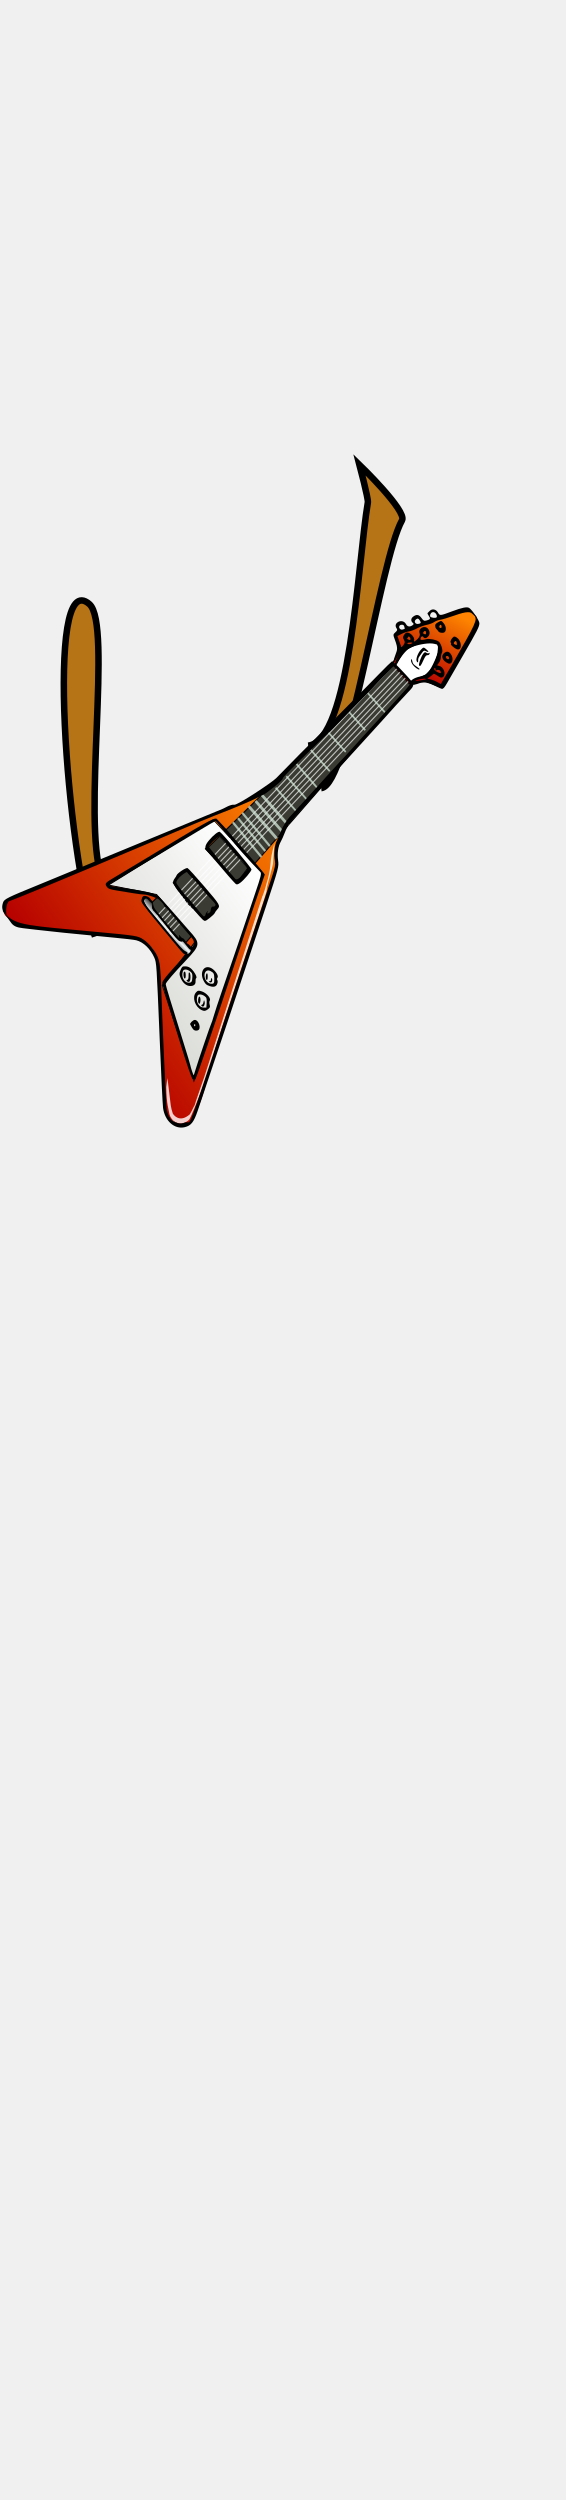
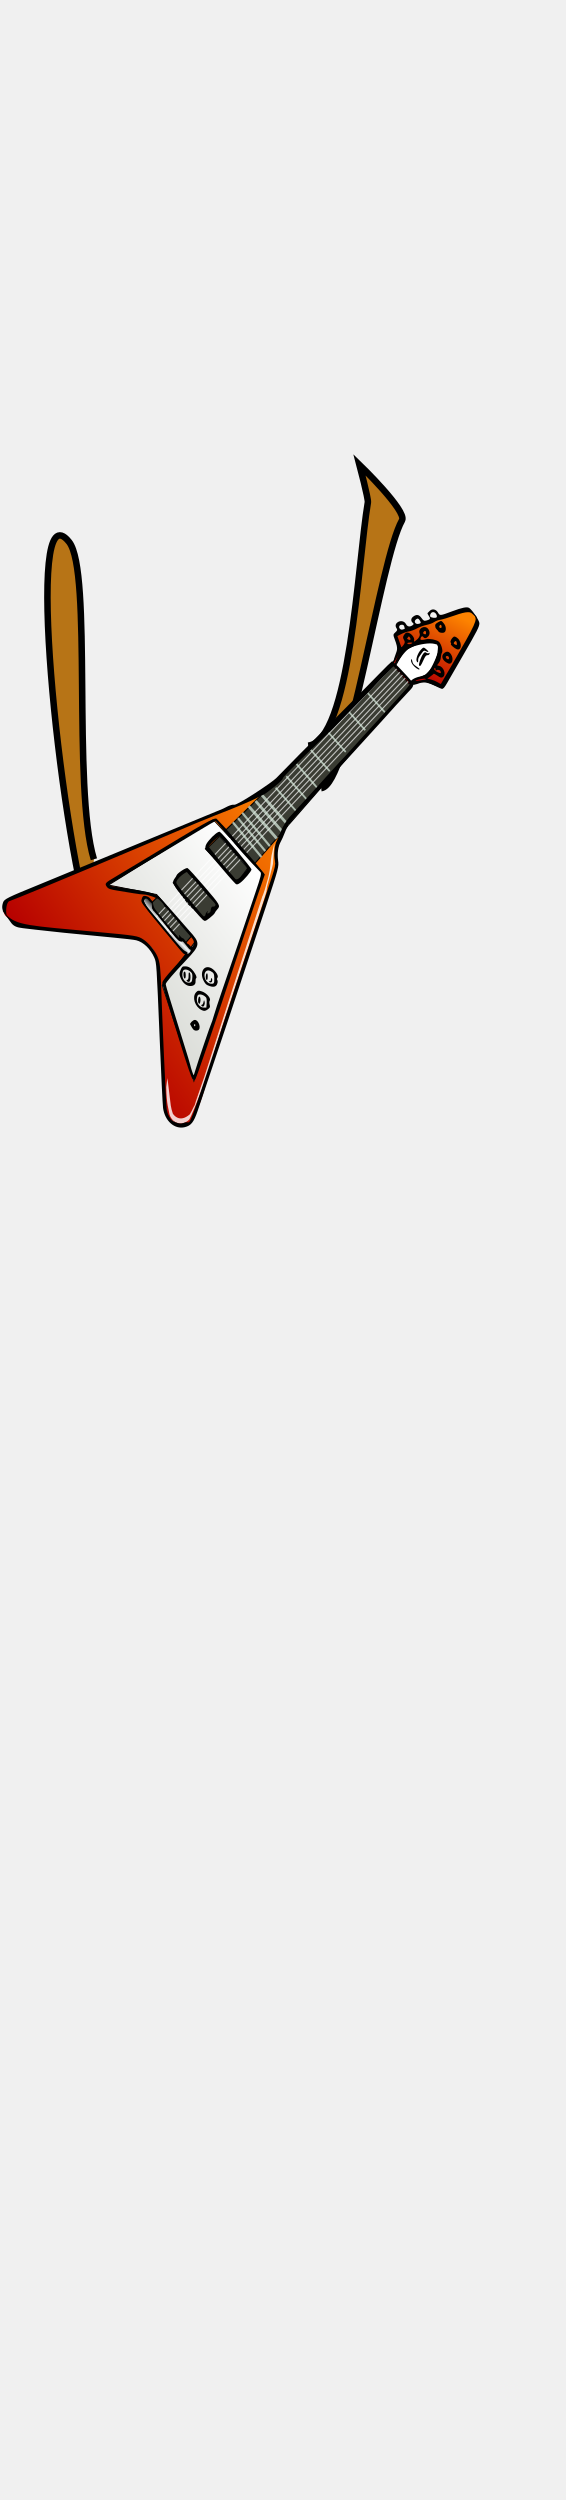
<svg xmlns="http://www.w3.org/2000/svg" class="shirt" width="86" height="380" viewBox="202.715 584.407 86.593 380.048" preserveAspectRatio="xMidYMax">
  <defs id="svgEditorDefs">
    <path id="svgEditorClosePathDefs" fill="black" style="stroke-width: 0px; stroke: none;" class="clothes" />
    <style id="style3891" type="text/css">.str0 {stroke:black;stroke-width:0.238}
    .fil0 {fill:black}
    .fil2 {fill:#050707}
    .fil3 {fill:#881846}
    .fil5 {fill:#F6BCD6}
    .fil1 {fill:#F9DD56}
    .fil4 {fill:#FDFCFD}</style>
    <linearGradient id="linearGradient35111" y2="527.59" gradientUnits="userSpaceOnUse" x2="355.06" gradientTransform="matrix(.72601 0 0 .69507 -20.881 -207.43)" y1="527.59" x1="131.83">
      <stop id="stop35107" style="stop-color:#dadcd7" offset="0" />
      <stop id="stop35109" style="stop-color:#ffffff" offset="1" />
    </linearGradient>
    <linearGradient id="linearGradient35127" y2="520.97" gradientUnits="userSpaceOnUse" x2="427.75" gradientTransform="matrix(.72601 0 0 .69507 -20.881 -207.43)" y1="520.97" x1="60.396">
      <stop id="stop35123" style="stop-color:#b60000" offset="0" />
      <stop id="stop35125" style="stop-color:#fd8300" offset="1" />
    </linearGradient>
    <linearGradient id="linearGradient36011" y2="491.21" spreadMethod="reflect" gradientUnits="userSpaceOnUse" x2="226.34" gradientTransform="matrix(.72601 0 0 .69507 -20.881 -207.43)" y1="493.51" x1="215.39">
      <stop id="stop36007" style="stop-color:#f3f7f8" offset="0" />
      <stop id="stop36009" style="stop-color:#000000" offset="1" />
    </linearGradient>
    <linearGradient id="linearGradient36894" y2="412.18" gradientUnits="userSpaceOnUse" x2="736.57" gradientTransform="matrix(.72601 0 0 .69507 -20.881 -207.43)" y1="462.15" x1="666.29">
      <stop id="stop35123" style="stop-color:#b60000" offset="0" />
      <stop id="stop35125" style="stop-color:#fd8300" offset="1" />
    </linearGradient>
  </defs>
  <rect id="svgEditorBackground" x="202.715" y="584.431" width="86.593" height="115.809" style="fill: none; stroke: none;" class="clothes" />
  <rect id="rect-1" x="-403.988" y="499.579" width="1300" height="550" style="fill: none; stroke: none;" class="clothes" />
  <g transform="matrix(0.247755, 0, 0, 0.244432, 224.2577, 664.9853)" />
-   <path d="M 208.929 723.958 C 208.929 710.61 219.795 667.522 224.399 675.482 C 226.753 679.55 212.796 706.272 212.796 715.602" style="stroke: rgb(0, 0, 0); fill: rgb(183, 116, 22);" transform="matrix(0.947429, -0.319966, 0.319966, 0.947429, -212.3336, 106.1273)" />
+   <path d="M 212.816 723.652 C 210.058 707.463 211.057 655.206 216.897 664.859 C 219.883 669.792 212.686 702.202 214.614 713.516" style="stroke: rgb(0, 0, 0); fill: rgb(183, 116, 22);" transform="matrix(0.99222, -0.124497, 0.124497, 0.99222, -84.69048, 32.10006)" />
  <g transform="matrix(0.097807, 0, 0, 0.173137, 556.5705, 747.0317)">
    <g id="layer1" transform="matrix(1, 0, 0, 1, -27.709, -32.914)" />
  </g>
  <path d="M 247.785 695.012 C 254.276 695.012 258.557 668.088 261.184 659.079 C 261.335 658.562 260.575 653.23 260.575 653.23 C 260.575 653.23 267.018 661.103 266.056 662.423 C 261.977 668.019 253.32 701.697 249.003 701.697" style="stroke: rgb(0, 0, 0); fill: rgb(183, 116, 22);" transform="matrix(0.993215, -0.11629, 0.11629, 0.993215, -77.03875, 34.47936)" />
  <path d="M 305.645 810.365 L 305.645 810.365" style="stroke: rgb(0, 0, 0); fill: rgb(183, 116, 22);" />
  <g transform="matrix(0.136863, -0.097602, 0.141624, 0.198594, 202.3726, 720.3383)">
    <g id="layer3" transform="translate(-22.968 -63.486)">
      <path id="path32470" style="fill-rule:evenodd;fill:url(#linearGradient35127)" d="m43.239 244.11s-6.306-7.17-6.306-10.63 71.297-80.28 71.297-80.28 6.32-6.05 6.32-10.38c0-11.34-27.083-25.93-41.529-32.84-14.446-6.92-46.048-28.53-47.854-32.852s-4.345-6.266 1.073-10.588c5.417-4.323 18.791-0.65 55.81 6.266 37.02 6.915 153.06 22.957 159.81 24.204 43.73 11.02 40.44-6.102 47.45 16.32 4.01 12.81-26.77 17.25-42.93 33.82-10.64 6.23-158.01 80.39-162.52 82.98-4.519 2.59-30.198 17.61-40.621 13.98z" />
      <path id="path33353" style="fill-rule:evenodd;stroke:#000000;stroke-width:.71px;fill:#3a3c33" d="m133.86 118.91l310.22-33.706 2.2 16.146-308.02 50.56-4.4-33z" />
      <path id="path34230" style="fill-rule:evenodd;stroke:#000000;stroke-width:.71px;fill:url(#linearGradient35111)" d="m115.52 93.62l30.81 22.48 4.4 37.9-48.39 10.54-27.138 60.38 161.34-80.73-8.81-45.64-112.21-4.93zm107.81 14.05l4.4 28.09-15.4 3.52-5.86-28.8 16.86-2.81zm-46.19 6.32h3.65l5.15 29.5-8.07 1.39h-9.53l-3.68-12.64v-16.14l12.48-2.11z" />
      <path id="path35130" style="fill-rule:evenodd;stroke:#000000;stroke-width:.71px;fill:url(#linearGradient36011)" d="m136.13 121.49l2.78-3.19-1.39-3.46-1.66-2.13-2.78 0.8-1.39 7.45 3.89 34.32 2.5 3.19h2.78l2.22-1.33-0.56-5.32-1.66-5.32-1.67 0.53-3.06-25.54z" />
      <path id="path36013" style="fill-rule:evenodd;stroke:#000000;stroke-width:.71px;fill:url(#linearGradient36894)" d="m442.73 84.153l14.78-4.717 2.33-8.44 5.71-0.993 62.23 13.653 2.07 6.703-2.85 4.716-56.79 18.375-5.18-1.25-6.48-6.95-8.3-3.22-5.45-1.74-2.07-16.137z" />
      <path id="path36896" style="fill-rule:evenodd;stroke:#000000;stroke-width:.71px;fill:#ffffff" d="m444.29 86.139l14.26-4.717 16.07 1.738 12.45 5.958-1.56 4.964-14 6.698-9.59 1.25-12.71-1.99-2.85 0.5-2.07-14.401z" />
      <path id="path37775" style="opacity:.809;fill:#ffffff" d="m260.87 132.64c-6.21 5.09-10.84 8.89-11.69 9.72-0.66 0.86-15.94 9.21-17 9.98-1.01 0.74-2.01 1.49-3.02 2.23-2.25 1.74-117.57 58.81-124.84 63.9-2.53 2.23-47.697 23.27-53.09 24.45-11.148 0.9-14.294-5.96-11.334-10.43 1.881-2.36 2.339-5.21 11.664-14.57l5.585-4.21c-0.886 1.48-10.177 12.88-11.943 15.26-0.789 0.94-2.339 3.75-2.767 4.91-0.054 1.1-0.084 7.35 12.263 6.52 2.749-0.62 12.893-5.1 6.129-1.47-0.525 0.29 1.929-1.38 1.464-1.01 2.331-1.44 21.036-10.41 22.774-11.31 10.06-5.17 137.88-70.88 139.3-71.51-2.55 1.45 5.86-2.67 6.95-3.42 1.15-0.88 8.65-3.89 17.78-11.59 2.87-2.42 11.78-7.45 11.78-7.45z" />
      <g id="g40463" transform="matrix(.72577 -.017927 .018725 .69484 -29.367 -198.21)">
        <g id="g40455" transform="matrix(1 -.0018279 .0018279 1 -.83792 .78917)">
          <path id="path39523" style="opacity:.697;stroke:#ffffff;stroke-width:1px;fill:none" d="m213.14 473.54l432.35-49.49" />
          <g id="g40408">
            <path id="path40398" style="opacity:.697;stroke:#ffffff;stroke-width:1px;fill:none" d="m217.14 477.54l432.35-49.49" />
            <path id="path40402" style="opacity:.697;stroke:#ffffff;stroke-width:1px;fill:none" d="m215.14 485.54l432.35-49.49" />
            <path id="path40404" style="opacity:.697;stroke:#ffffff;stroke-width:1px;fill:none" d="m213.14 489.54l432.35-49.49" />
            <path id="path40406" style="opacity:.697;stroke:#ffffff;stroke-width:1px;fill:none" d="m213.14 493.54l432.35-49.49" />
          </g>
        </g>
        <path id="path40400" style="opacity:.697;stroke:#ffffff;stroke-width:1px;fill:none" d="m215.14 481.54l432.35-49.49" />
      </g>
      <path id="path40473" style="opacity:.713;stroke:#daeddf;stroke-width:1.6;fill:none" d="m408.93 88.179l2.83 17.911" />
      <path id="path41350" style="opacity:.713;stroke:#daeddf;stroke-width:1.6;fill:none" d="m384.93 90.179l2.83 17.911" />
      <g id="g41360">
        <path id="path41354" style="opacity:.713;stroke:#daeddf;stroke-width:1.957;fill:none" d="m246.93 106.63l2.83 26.79" />
        <path id="path41356" style="opacity:.713;stroke:#daeddf;stroke-width:2.009;fill:none" d="m240.93 106.88l2.83 28.23" />
        <path id="path41358" style="opacity:.713;stroke:#daeddf;stroke-width:1.968;fill:none" d="m252.93 105.46l2.83 27.08" />
      </g>
      <g id="g41365" transform="matrix(1.299 0 0 .94382 -51.754 3.6514)">
        <path id="path41367" style="opacity:.713;stroke:#daeddf;stroke-width:1.957;fill:none" d="m246.93 106.63l2.83 26.79" />
        <path id="path41369" style="opacity:.713;stroke:#daeddf;stroke-width:2.009;fill:none" d="m240.93 106.88l2.83 28.23" />
        <path id="path41371" style="opacity:.713;stroke:#daeddf;stroke-width:1.968;fill:none" d="m252.93 105.46l2.83 27.08" />
      </g>
      <path id="path41381" style="opacity:.713;stroke:#daeddf;stroke-width:1.658;fill:none" d="m290.93 104.81l2.83 19.22" />
      <path id="path41383" style="opacity:.713;stroke:#daeddf;stroke-width:1.658;fill:none" d="m304.93 102.81l2.83 19.22" />
      <path id="path41385" style="opacity:.713;stroke:#daeddf;stroke-width:1.699;fill:none" d="m318.93 100.28l2.83 20.2" />
      <path id="path41387" style="opacity:.713;stroke:#daeddf;stroke-width:1.6;fill:none" d="m336.93 98.179l2.83 17.911" />
      <path id="path41389" style="opacity:.713;stroke:#daeddf;stroke-width:1.6;fill:none" d="m358.93 94.179l2.83 17.911" />
    </g>
    <g id="g-1" transform="translate(-22.968 -63.486)">
      <path id="path32461" style="fill:#000000" d="m44.182 245.14c-8.924-2.44-11.602-10.39-5.98-17.75 1.314-1.72 16.407-17.93 33.54-36.02 37.898-40.02 38.348-40.52 39.388-43.84 1.86-5.93 0.23-12-4.17-15.55-1.27-1.02-7.937-5.2-14.807-9.27-6.871-4.08-22.576-13.51-34.902-20.96-15.479-9.352-26.488-16.37-27.823-17.182-4.373-2.657-6.035-4.68-5.975-7.271 0.031-1.362-0.353-15.365 0.678-6.072 1.029 9.271 12.324 14.948 56.619 41.295 29.27 17.41 29.86 17.81 32.03 21.9 1.96 3.67 2.54 9.39 1.35 13.45-1.14 3.89-3.8 7.19-15.843 19.61-12.199 12.58-54.294 57.39-57.356 61.05-1.451 1.74-2.559 3.97-2.791 5.62-0.332 2.37-0.067 3.09 1.929 5.27 1.553 1.69 3.191 2.67 4.981 2.98 1.467 0.25 3.085 0.78 3.597 1.17 1.978 1.5 0.928 1.99 64.043-29.88 18.57-9.38 42.91-21.68 54.09-27.32 11.18-5.65 30.46-15.35 42.84-21.57 12.38-6.21 26.52-13.32 31.44-15.79 7.08-3.56 9.29-5.02 10.64-7.08 2.54-3.84 8.02-8.15 12.36-9.71 2.12-0.75 5.6-2.2 7.73-3.21 3.48-1.65 10.07-3.59 14.06-4.15 0.8-0.11 6.02-0.88 11.61-1.72 5.6-0.83 21.57-3.18 23.96-3.54 2.4-0.35 28.49-4.36 29.98-4.51 1.48-0.16 14.88-2.03 17-2.42 2.11-0.39 20.49-3.11 23.08-3.47 7.27-1.01 39.8-5.86 45.17-6.67 9.9-1.49 9.17-1 8.42-5.628-0.35-2.206-0.78-4.635-0.95-5.4-0.16-0.765-0.5-2.321-0.74-3.46-0.24-1.138-0.53-2.158-0.64-2.267-0.12-0.108-2.79 0.172-5.95 0.624s-6.47 0.846-7.37 0.877-14.43 2.011-15.43 2.147c-1 0.135-26.13 3.214-28.31 3.434-1.24 0.123-18.17 2.208-20.36 2.544-2.18 0.336-63.24 6.049-64.16 7.249-0.94 1.24-20.03 1.49-20.83 1.43-19.23-1.46-42.88-6.365-66.79-10.078-13.93-2.164-92.17-13.984-148.4-23.001-16.77-2.689-30.918-5.038-31.44-5.22-2.274-0.792-8.438 3.407-9.784 6.667-0.224 0.54-0.432-0.293-0.463-1.851-0.06-2.93 1.273-4.727 4.795-6.463 2.646-1.305 5.69-0.966 36.738 4.095 21.933 3.575 148.17 23.777 175.87 28.145 1.21 0.191 8.23 0.517 10.35 2.045 2.13 1.529 39.84 2.391 45.17 1.721 2.99-0.377 6.75-0.832 8.34-1.012 4.81-0.542 13.31-1.583 22.04-2.7 4.54-0.58 17.2-2.039 18.73-2.164 1.54-0.126 59.33-7.113 66.32-7.904 6.99-0.792 23.9-3 26.94-3.256l5.53-0.464 0.74 2.041c0.41 1.123 1.34 5.417 2.08 9.542 1.61 9.067 1.78 8.847-7.5 10.057-6.34 0.83-23.69 3.41-36.14 5.38-3.59 0.56-11.92 1.81-18.51 2.77-18.2 2.65-34 5-38.84 5.78-2.4 0.38-25.92 3.85-28.32 4.22-2.39 0.37-9.74 1.47-16.33 2.44-16.73 2.46-21.65 3.57-27.35 6.19-2.73 1.25-6.27 2.68-7.86 3.18-4.39 1.37-8.77 4.54-11.93 8.62-2.75 3.57-3.69 4.11-32.48 18.66-40.65 20.55-144.57 72.64-159.6 80.01-8.901 4.37-12.586 5.1-18.058 3.61zm31.26-21.98c-0.262-0.96 3.26-9.08 10.48-24.15 15.438-32.24 16.698-34.73 18.088-35.94 0.81-0.7 6.15-1.83 14.95-3.16 16.52-2.5 17.47-2.69 16.48-3.29-0.8-0.5-0.87-0.99-2.73-19.59-2.3-23.05-2.29-22.58-0.35-23.88 0.94-0.63 2.29-1.14 3-1.14 1.9 0 4.4 2.67 3.97 4.23-0.2 0.73 0.46 1.36 0.26 1.7-2.82 4.82-2.52 3.24-1.53 12.97 1.74 17.27 1.52 16.32 2.66 14.83 0.99-1.29 1.02-1.29 1.02 0.15 0 0.82 0.35 1.7 0.79 1.95 0.44 0.26 0.66 1.39 0.49 2.51-0.18 1.12-0.04 2.19 0.29 2.39s0.6 1 0.6 1.78c0 1.2 0.31 1.35 2 0.97 2.71-0.63 3.9-2.32 3.45-4.87-0.6-3.36-2.65-19.96-2.78-22.45-0.06-1.25-0.33-2.26-0.59-2.26-0.27 0-0.32-0.62-0.11-1.38 0.67-2.46-0.51-4.48-0.51-4.88 0-1.18-5.92-6.96-8.32-8.13-1.21-0.59-4.34-2.55-6.93-4.34-2.6-1.79-7.42-5.08-10.71-7.32-5-3.389-5.99-4.377-5.99-5.956 0-2.503 0.77-2.632 11.62-1.956 4.99 0.311 18.38 1.042 29.76 1.623 65.97 3.372 74.75 4.017 75.96 5.585l1.78 9.174s0.28 1.92 0.54 4.05c0.18 1.46 1.16 10.07 2.09 15.72 0.53 3.19 1.16 8.35 1.41 11.45l0.46 5.66-15.39 7.55c-8.46 4.15-30.15 15.01-48.19 24.12-57.27 28.92-95.293 47.73-96.476 47.73-0.631 0-1.324-0.65-1.542-1.45zm6.906-3.41c5.797-3.13 36.012-18.08 36.532-18.08 0.25 0 2.64-1.21 5.3-2.68 2.67-1.48 11.87-6.14 20.46-10.36 25.2-12.39 49.32-24.33 55.18-27.3 2.99-1.52 12.23-6.13 20.52-10.23 13.12-6.49 15.04-7.65 14.69-8.86-0.7-2.47-2.44-11.68-3.21-17.03-0.74-5.13-0.91-6.63-1.89-16.33-0.27-2.68-0.58-5.74-0.69-6.81-0.11-1.06-0.32-2.03-0.47-2.146s-7.46-0.591-16.25-1.055c-40.67-2.15-53.87-2.882-77.32-4.285-18.22-1.091-18.87-1.117-19.22-0.779-0.44 0.42 1.35 1.723 11.24 8.155 12.07 7.85 17.96 12.53 19.48 15.46 0.88 1.7 4.18 26.52 4.54 28.6 1.93 11.01 0.96 11.78-17.85 14.31-16.63 2.24-26.9 4-27.71 4.76-0.47 0.43-2.46 4.23-4.44 8.43-1.973 4.21-4.746 9.99-6.162 12.86-1.415 2.87-4.923 10.22-7.796 16.33-2.872 6.12-5.655 11.78-6.184 12.58-1.192 1.81-3.282 6.54-2.888 6.54 0.159 0 2.021-0.94 4.138-2.08zm22.722-19.32c-2.37-0.49-3.31-1.61-2.97-3.55 0.17-0.99 0.34-2.01 0.37-2.25 0.11-0.82 4.53-1.29 5.84-0.62 2.95 1.51 0.13 7.12-3.24 6.42zm1.09-4.01c0-0.17-0.33-0.31-0.73-0.31-0.39 0-0.72 0.33-0.72 0.74 0 0.4 0.33 0.54 0.72 0.3 0.4-0.23 0.73-0.56 0.73-0.73zm12.4-4.92c-3.36-4.08-0.48-10.28 5.17-11.14 2.33-0.35 2.99-0.12 4.9 1.71 2.68 2.56 3.18 6.98 0.85 7.56-0.75 0.19-1.72 1.1-2.16 2.02-0.67 1.41-1.32 1.68-4.03 1.68-2.62 0-3.51-0.34-4.73-1.83zm7.63-2c2.44-2.21 2.62-2.61 1.87-4.18-0.45-0.96-1.62-2.09-2.59-2.51-1.47-0.64-2.15-0.52-4.01 0.75-3.06 2.09-3.18 5.76-0.23 7.29 1.09 0.57 2.05 1.05 2.12 1.06 0.07 0.02 1.35-1.07 2.84-2.41zm-5.1 0.51c-0.72-0.69-0.43-1.64 0.35-1.18 0.42 0.25 1.58-0.07 2.59-0.7 1.77-1.11 1.81-1.1 1.08 0.2-0.76 1.36-3.27 2.41-4.02 1.68zm-1.14-3.24c0-1.17 3.42-3.6 4.12-2.93 0.56 0.53-1.02 2.39-2.78 3.3-1.02 0.52-1.34 0.43-1.34-0.37zm17.28-4.59c-1.91-1.83-2.15-2.47-1.78-4.7 0.93-5.6 7.91-8.38 11.76-4.69 2.36 2.26 2.57 7.27 0.33 7.83-0.8 0.2-1.45 0.61-1.45 0.93 0 1.26-2.41 2.74-4.46 2.74-1.47 0-2.91-0.69-4.4-2.11zm7.37-2.23c2.53-2.59 2.64-3.11 1.09-5.23-1.46-1.99-4.44-2.01-6.63-0.04-2.18 1.96-2.21 5.01-0.07 6.45 2.3 1.54 3.11 1.37 5.61-1.18zm-5.48 0.06c-0.35-0.55-0.13-0.67 0.66-0.38 0.65 0.24 1.38 0.13 1.61-0.23 0.24-0.37 0.78-0.67 1.2-0.67 0.49 0 0.44 0.39-0.13 1.05-1.08 1.24-2.62 1.35-3.34 0.23zm-1.01-2.56c0-0.88 2.51-2.89 3.63-2.89 0.62 0 0.36 0.63-0.73 1.74-1.73 1.76-2.9 2.23-2.9 1.15zm-15.25-2.4c-2.86-1.38-3.98-4.28-2.94-7.59 0.71-2.27 1.41-2.98 4.06-4.1 2.95-1.25 3.37-1.28 5.38-0.28 2.58 1.27 3.66 3 3.66 5.82 0 2.66-0.65 4.27-1.73 4.27-0.47 0-1.41 0.63-2.09 1.39-1.42 1.59-3.71 1.77-6.34 0.49zm6.35-3.93c1.83-1.65 1.97-2.31 0.89-4.23-1.12-2.01-3.35-2.94-5.01-2.09-4.21 2.16-5.08 6.24-1.69 7.94 2.14 1.07 3.14 0.79 5.81-1.62zm-5.87 0.89c-0.87-0.83-0.5-1.58 0.58-1.18 0.6 0.22 1.81-0.39 2.81-1.42 0.96-0.99 1.95-1.8 2.2-1.8 1.06 0 0.33 1.57-1.46 3.16-1.93 1.72-3.23 2.11-4.13 1.24zm-0.79-2.93c-0.5-0.78 2.01-3.55 3.21-3.55 1.22 0 0.82 1.06-1.01 2.71-1.07 0.96-1.92 1.28-2.2 0.84zm44.61-23.32c-0.38-0.95-1.04-5.11-1.48-9.23-0.43-4.12-1.06-9.39-1.4-11.71-0.64-4.37-0.33-7.7 0.84-9.12 0.37-0.45 1.71-1.04 2.98-1.3s2.64-0.66 3.04-0.89c1.55-0.88 11.21-0.65 12.03 0.29 0.44 0.51 1.63 7.35 2.65 15.2 2.05 15.88 2.03 16.03-2.59 16.74-1.46 0.22-3.14 0.64-3.74 0.93s-3.46 0.59-6.37 0.67c-5.01 0.14-5.3 0.06-5.96-1.58zm7.97-2.36c-1.72 0.69-1.74 0.75-0.36 1.27 0.97 0.36 1.93 0.15 2.9-0.64 3.73-3.03 3.98-0.67 5.45-0.86 1.89-0.24 1.97-0.55 1.1-4.75-0.9-4.39-1.21-6.57-1.28-8.86-0.04-1.39-0.55-3.95-0.55-4.33 0-0.37-0.09-1.68-0.3-2.01-0.22-0.33-1.77-7.01-1.3-7.48 0.67-0.67-12.31-0.87-13.81 1.65-0.43 0.72 0.07 6.61 0.11 7.26 0.04 0.78 0.06 2.3 0.06 2.73l0.54 1.37 0.54 5.01c0.3 2.75 0.66 6.2 0.8 7.65 0.37 3.76 0.86 4.18 2.98 2.58 1.03-0.77 4.78-1.25 3.12-0.59zm35.31-4.11c-0.51-1.68-1.76-10.32-2.64-18.25-0.4-3.63-0.9-7.39-1.11-8.35-0.63-2.91 1.04-4.17 6.95-5.25 6.03-1.1 12.03-1.3 12.6-0.41 1.12 1.73 4.42 29.94 3.59 30.73-0.97 0.93-11.23 2.74-15.51 2.74-2.72 0-3.6-0.27-3.88-1.21zm12.26-2.42c4.31-0.78 4.7-1 4.69-2.61-0.02-4.1-0.76-6.04-1-6.87-0.41-1.35-1.29-7.31-1.48-9.98-0.19-2.51-1.19-7.86-1.19-8.18 0-0.34-13.77 0.1-13.62 1.41 0.09 0.86 0.66 9.46 0.93 12.14s0.68 5.96 0.9 7.3c0.48 2.86 0.73 4.75 0.86 6.43 0.12 1.49 3.09 1.6 9.91 0.36zm-80.96 20.32c0.59-0.37 0.76-0.68 0.36-0.69-0.4 0-0.75-1.65-0.78-3.66-0.04-2.16-0.37-3.59-0.82-3.5-0.43 0.08-1.29-0.4-1.92-1.08-0.88-0.92-1.35-3.97-1.95-12.61-0.43-6.27-0.95-11.65-1.16-11.97-0.68-1.05 0.52-3.26 2.02-3.71 1.08-0.33 1.27-0.66 0.69-1.22-0.44-0.42-0.8-1.64-0.8-2.71 0-1.59-0.32-1.95-1.73-1.95-2.96 0-3.4 1.28-2.65 7.71 0.37 3.21 1.22 11.63 1.89 18.7 0.95 10.05 1.51 13.27 2.56 14.73 1.26 1.74 1.27 1.88 0.1 2.18-0.7 0.17-0.28 0.34 0.92 0.38s2.67-0.23 3.27-0.6zm324.66-42.32c-0.46-0.27-1.93-1.98-3.28-3.79-2.9-3.9-6.35-6.48-9.47-7.08-4.42-0.85-8.1-1.6-7.85-3.16 0.32-2.05 6.2-1.748 11.12-0.16 4.69 1.52 8.46 1.16 15.65-1.487 6.91-2.541 9.13-3.679 11.91-6.114l2.42-2.118-2.4-1.919c-2.85-2.281-10.64-5.042-18.37-6.508-5.58-1.061-14.81 1.72-21.18 3.041-6.01 1.247 9.63-4.943 8.61-4.551-3.98 1.528-18.85 6.732-0.88-1.774 2.77-1.315 3.93-4.228 4.82-6.515 1.29-3.325 1.48-3.484 4.33-3.689 2.26-0.162 2.98-0.505 2.98-1.425 0-1.812 1.47-2.879 3.98-2.879 3.21 0 5.68 1.842 5.26 3.932-0.38 1.92 1.15 3.019 4.22 3.019 1.5 0 1.84-0.261 1.49-1.131-0.69-1.72 0.92-3.04 3.7-3.04 3.83 0 5.31 1.06 5.31 3.815 0 2.143 0.26 2.444 2.65 3.077 3.18 0.839 3.88 0.527 3.88-1.72 0-0.933 0.25-1.718 0.55-1.744 0.3-0.027 1.52-0.17 2.71-0.318 3.24-0.403 5.68 1.394 5.29 3.908-0.35 2.307-0.19 2.372 11.06 4.442 9.6 1.767 13.68 3.032 14.5 4.496 1.26 2.253 0.93 10.18-0.48 11.53-1.85 1.771-5.18 2.964-29.63 10.642-12.38 3.88-23.98 7.53-25.78 8.11-4.46 1.42-6.14 1.69-7.12 1.11zm19.63-8.4c40.99-12.871 43.44-13.851 43.36-17.382-0.08-3.224-3.37-4.803-14.67-7.036-5.69-1.125-11.57-2.509-13.08-3.075-1.5-0.566-4.05-1.029-5.65-1.029s-4.78-0.587-7.06-1.304c-2.29-0.718-6.31-1.484-8.95-1.702-2.63-0.219-6.06-0.856-7.62-1.417-1.56-0.56-4.67-1.2-6.91-1.421l-4.08-0.402-1.36 3.294c-0.76 1.811-1.47 3.5-1.59 3.753s1.09 0.143 2.68-0.245c2.37-0.575 2.94-1.044 3.13-2.542 0.17-1.477 0.75-1.962 2.93-2.477 2.22-0.527 2.97-0.415 4.17 0.629 1.81 1.57 1.92 4.9 0.2 5.864-1.1 0.611-1.01 0.711 0.63 0.729 3.9 0.044 6.55-0.852 7.18-2.423 1.18-2.988 8.07-2.4 8.55 0.729 0.29 1.93-1.3 3.68-3.7 4.08-2.53 0.42-4.13-0.122-4.13-1.396 0-1.093-1.32-1.25-2.82-0.338-0.82 0.495-0.75 0.737 0.36 1.284 0.75 0.37 2.33 0.894 3.5 1.164 2.59 0.594 7.43 4.149 8 5.874 0.64 1.909-1.53 6.171-3.4 6.714-0.91 0.262-2.47 1.199-3.47 2.081-0.99 0.883-3.05 1.824-4.57 2.094-2.64 0.46-2.69 0.53-1.27 1.48 3.11 2.08 1.03 7.18-2.92 7.18-1.6 0-2.28-0.53-3.34-2.61-0.73-1.43-1.57-2.53-1.87-2.43-0.3 0.09-2.04 0.17-3.87 0.17h-3.32l2.23 1.8c1.22 0.98 2.79 2.7 3.48 3.82 0.68 1.11 1.33 2.03 1.44 2.03s8.12-2.49 17.81-5.54zm-1.5-2.32c-3.03-3.5-1.65-6.74 2.86-6.74 2.96 0 4.17 0.986 4.02 3.28-0.22 3.43-4.87 5.77-6.88 3.46zm3.88-3.26c0-0.5-0.58-0.995-1.27-1.093-1.26-0.176-1.74 1.103-0.78 2.033 0.75 0.71 2.05 0.12 2.05-0.94zm9.93-0.896c-1.29-1.483-2.36-4.669-1.57-4.669 0.39 0 0.71-0.43 0.71-0.956 0-0.796 2.89-1.824 5.12-1.824 1.42 0 2.75 2.197 2.41 3.993-0.7 3.682-4.68 5.752-6.67 3.456zm3.5-4.553c-0.43-0.136-1.29-0.058-1.92 0.174-0.96 0.352-0.99 0.602-0.2 1.519 0.86 0.992 1.04 0.976 1.92-0.174 0.64-0.839 0.71-1.356 0.2-1.519zm-6.39-9.547c-0.89-0.6-1.44-1.382-1.21-1.738s-0.69-2.204-0.04-3.158c1.03-1.503 1.64-1.705 4.59-1.522 3.25 0.2 3.42 0.315 3.63 2.428 0.16 1.521-0.24 2.668-1.27 3.649-1.78 1.712-3.5 1.815-5.7 0.341zm3.88-3.127c0.66-1.031 0.04-1.459-1.38-0.939-0.65 0.24-1.01 0.716-0.78 1.058 0.54 0.842 1.57 0.785 2.16-0.119zm-25.45 21.153c-0.71-0.5-1.66-0.7-2.1-0.45-0.44 0.26-0.35-0.07 0.2-0.71 0.59-0.7 0.68-1.18 0.22-1.18-1.61 0-1.61 1.48 0 3.38 1.4 1.65 1.79 1.8 2.33 0.92 0.45-0.72 0.25-1.33-0.65-1.96zm-14.5-0.24c-0.47-0.71-7.7-2.97-8.15-2.53-0.15 0.14 1.62 0.87 3.93 1.63s4.31 1.43 4.43 1.48c0.12 0.06 0.03-0.2-0.21-0.58zm25.39-24.355c-0.2-0.303-1.02-0.386-1.83-0.184-1.15 0.29-1.29 0.57-0.62 1.333 0.63 0.727 1.08 0.773 1.82 0.184 0.54-0.43 0.82-1.03 0.63-1.333zm-17.34 0.344c-1.16-0.578-2.3-0.872-2.52-0.653-0.61 0.577 1.47 1.69 3.17 1.698 1.16 0.005 1.03-0.205-0.65-1.045zm2.46-2.879c0-0.695-0.4-0.927-1.15-0.654-0.63 0.232-1.32 0.422-1.54 0.422-0.21 0 0.01 0.466 0.51 1.035 1.03 1.192 2.18 0.769 2.18-0.803zm31.81-2.103c0.28-1.895-1.8-3.049-4.04-2.24-0.9 0.325-1.63 0.896-1.63 1.269 0 1.001 3.1 2.904 4.36 2.677 0.59-0.108 1.19-0.876 1.31-1.706zm-15.47-3.052c0-1.402-0.36-1.68-2.17-1.68-2.77 0-3.44 2.139-0.97 3.084 2.35 0.899 3.14 0.546 3.14-1.404zm-14.9-1.999c0.61-1.092 0.48-1.503-0.65-2.082-2.84-1.453-5.18 1.154-2.42 2.693 1.8 1.006 2.21 0.925 3.07-0.611zm-12.94 25.309c-1.15-2.431-1.05-4.841 0.25-5.876 1.3-1.031 1.41-0.47 0.26 1.296-0.66 0.999-0.58 1.778 0.36 3.573 1.38 2.646 1.4 2.777 0.59 2.777-0.34 0-0.99-0.797-1.46-1.77zm3.52-0.303c0-0.868 6.14-3.856 9.25-4.5 1.81-0.374 2.47-0.231 2.8 0.61 0.25 0.604 0.98 1.102 1.64 1.108 0.98 0.009 1.01 0.121 0.17 0.632-0.62 0.374-1.5 0.341-2.21-0.084-0.86-0.518-2.36-0.225-5.67 1.107-4.87 1.966-5.98 2.175-5.98 1.127zm0.47-3.17c0.61-1.522 5.48-3.743 9.31-4.245 3.05-0.402 3.29-0.313 4.01 1.499 0.96 2.422 0.31 3.161-1.09 1.241-0.94-1.273-1.4-1.368-3.8-0.778-1.5 0.369-3.46 0.841-4.34 1.048-0.89 0.207-1.99 0.811-2.45 1.342-1.13 1.297-2.17 1.228-1.64-0.107z" />
    </g>
  </g>
</svg>
